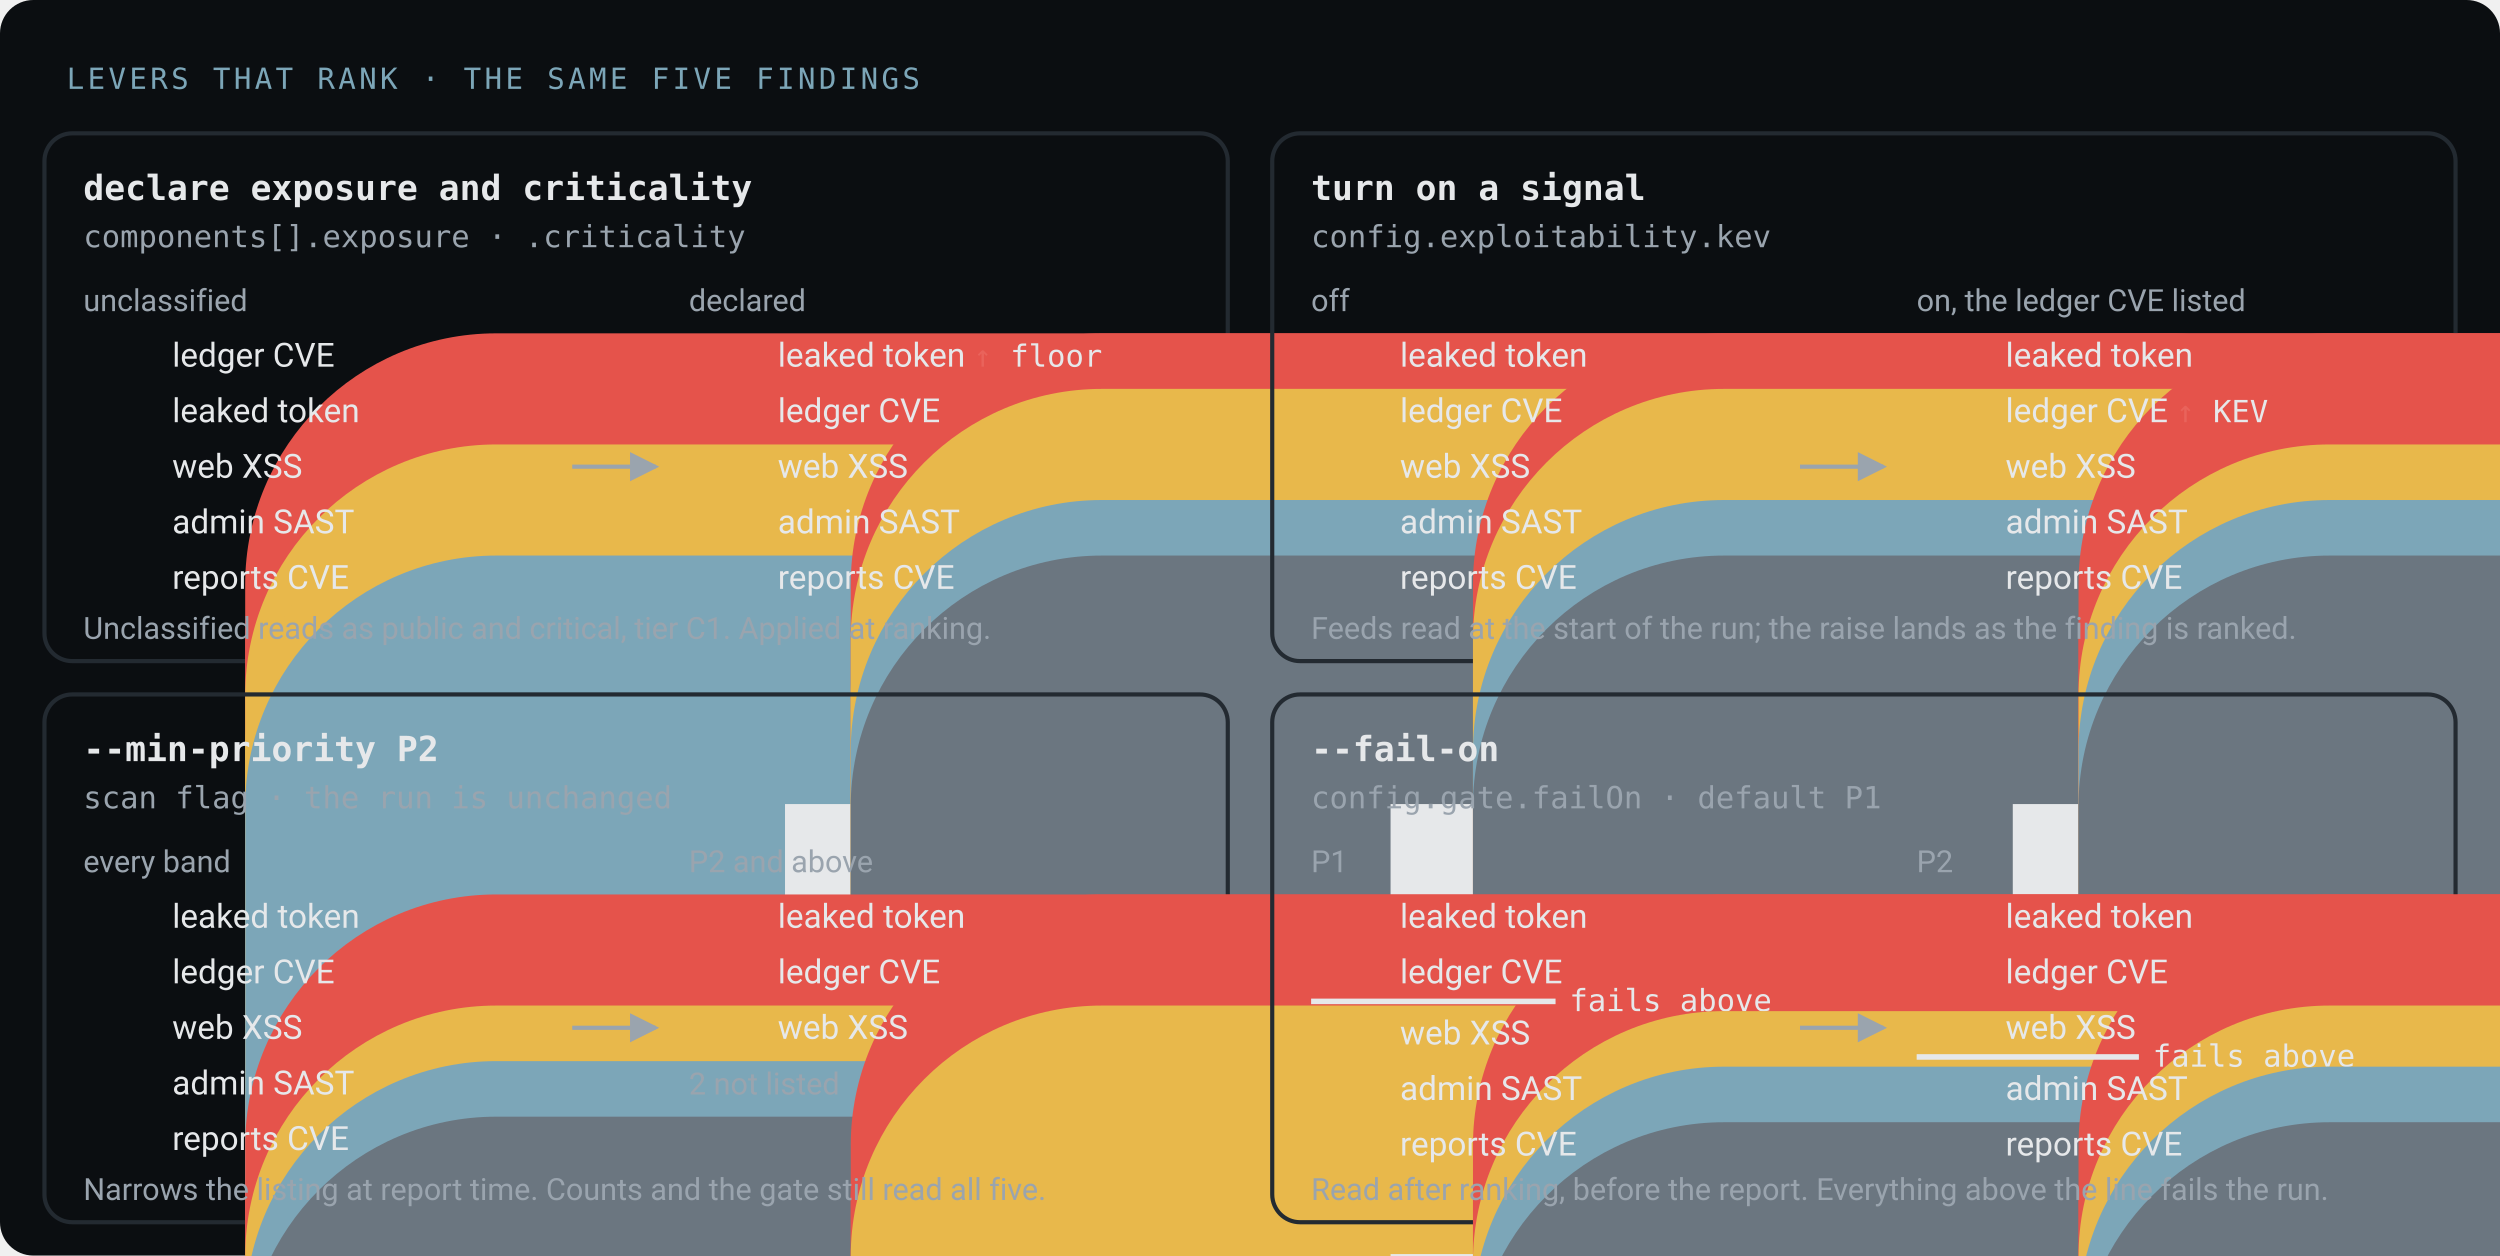
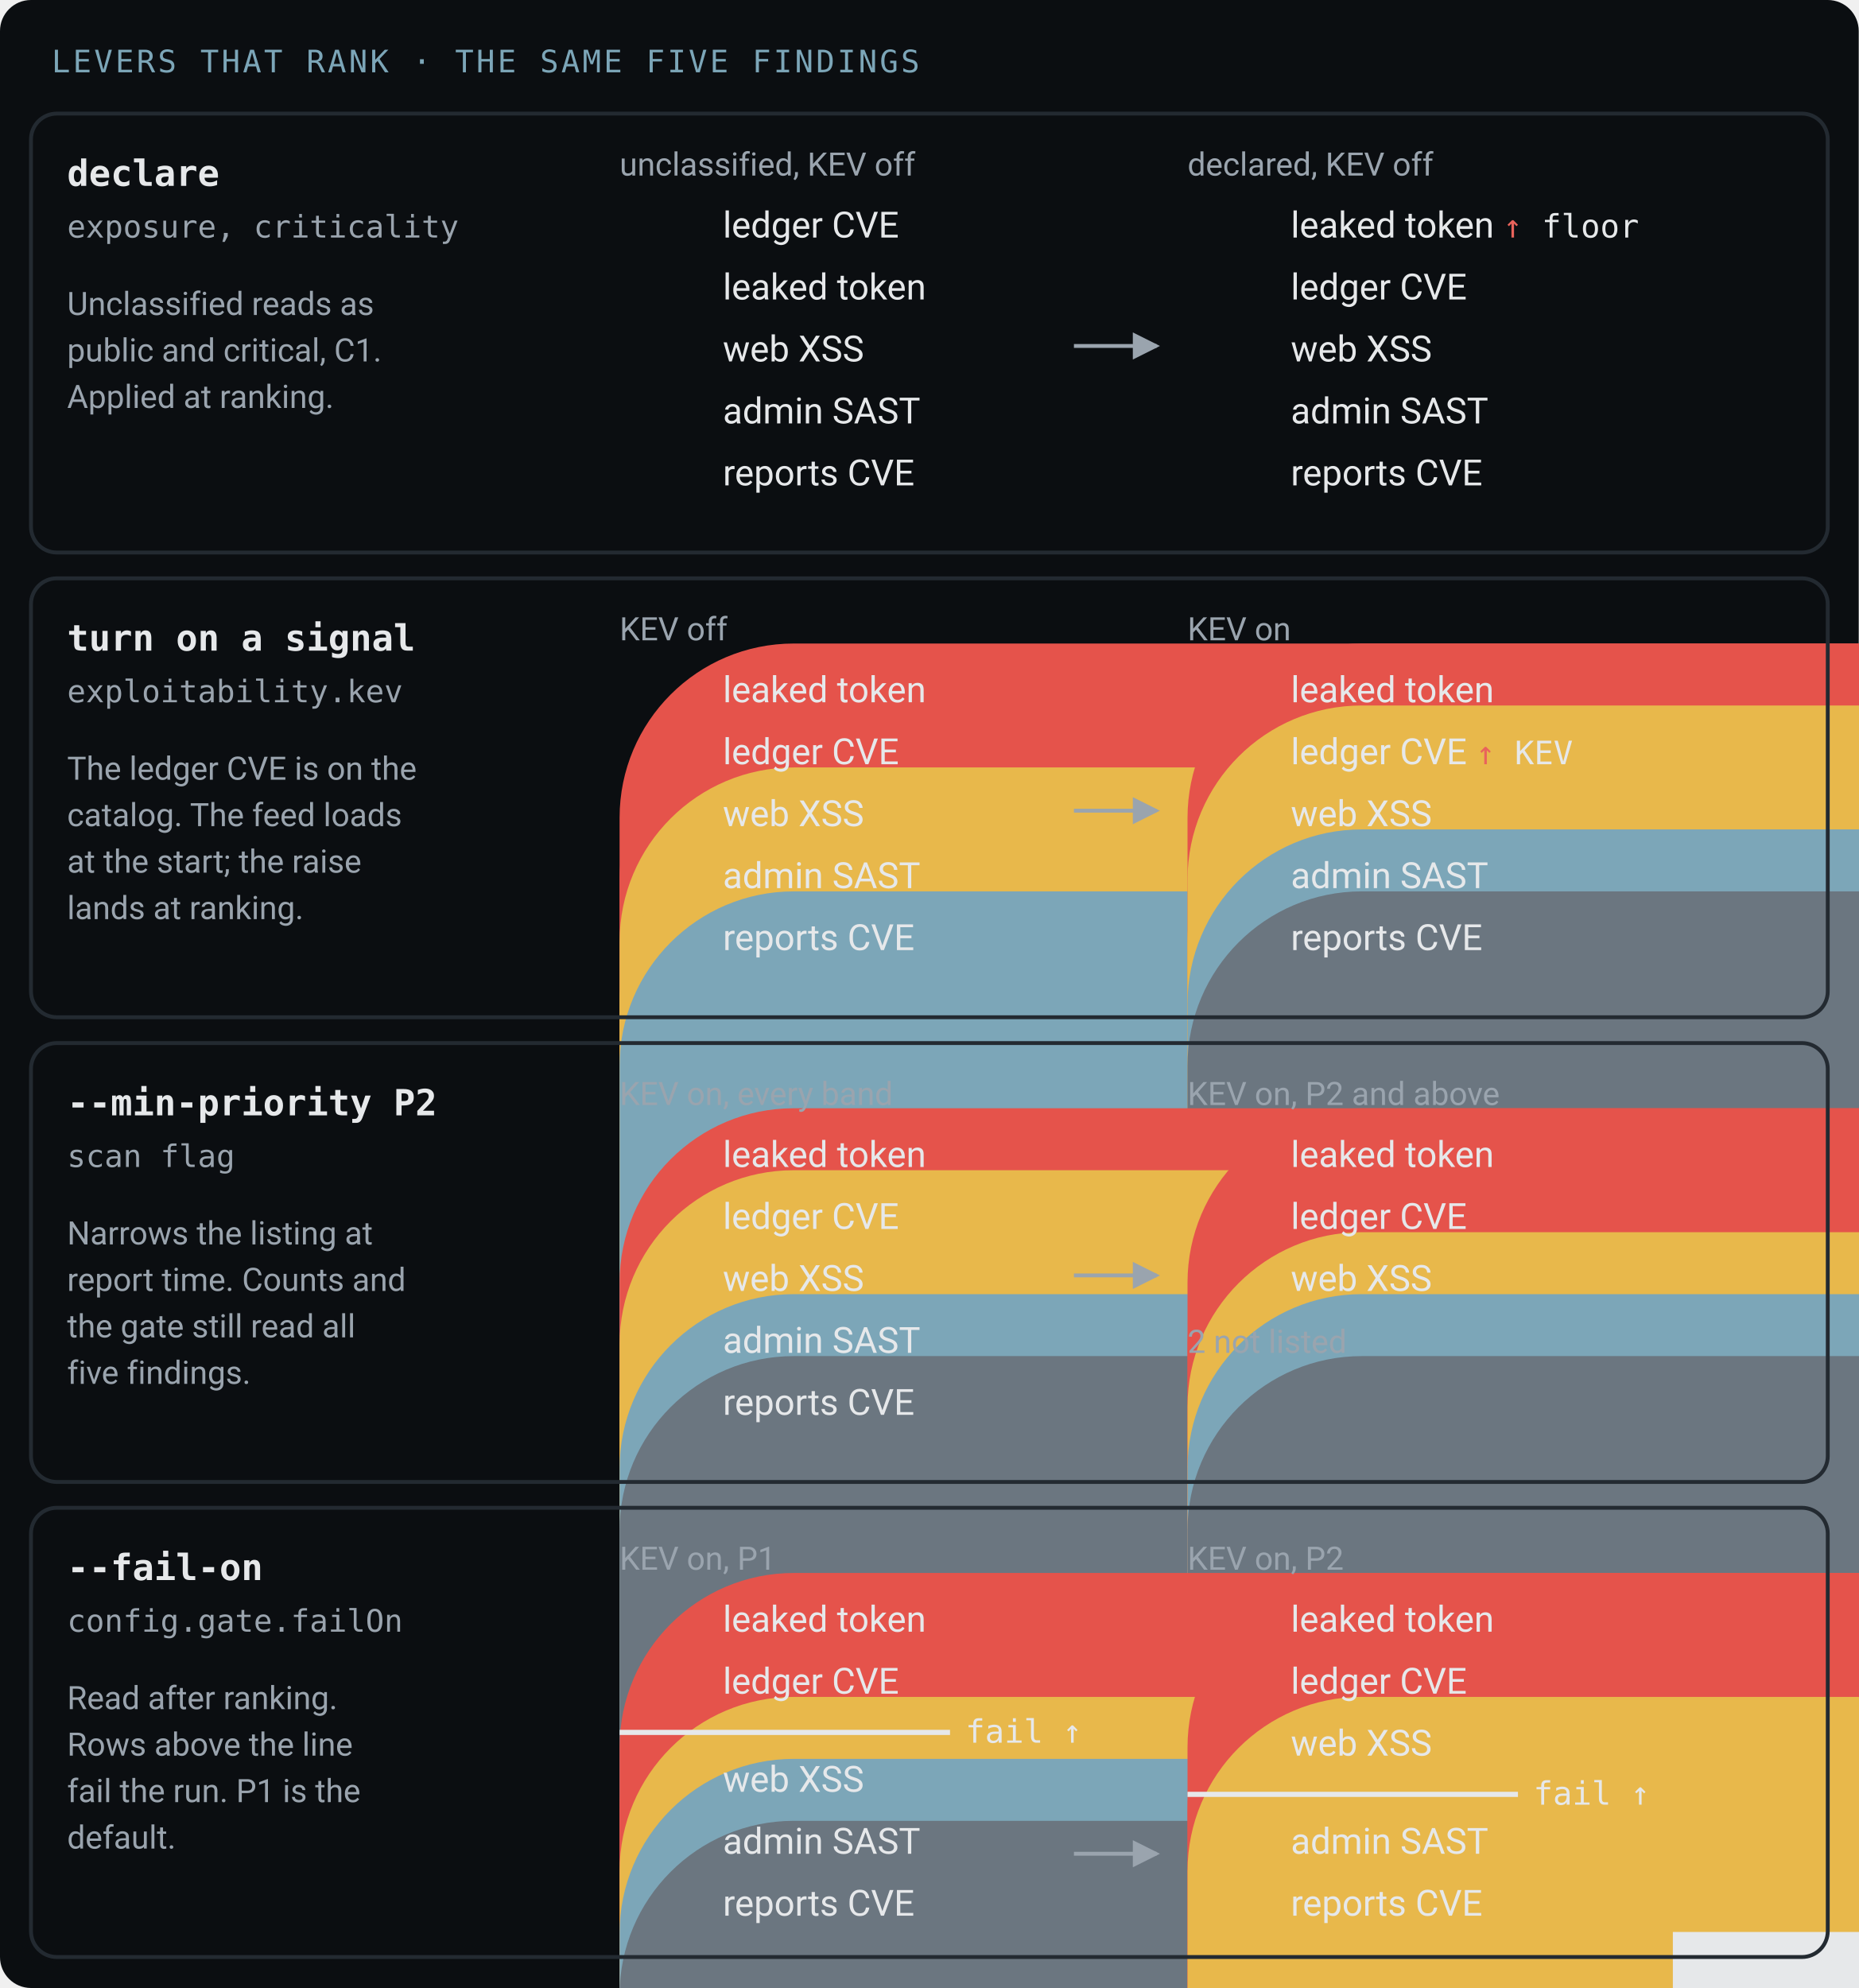
- <svg xmlns="http://www.w3.org/2000/svg" viewBox="0 0 900 452" width="900" height="452" role="img" aria-label="Four levers that act on the band, each shown as a list of five findings before and after it is pulled.">
+ <svg xmlns="http://www.w3.org/2000/svg" viewBox="0 0 720 770" width="720" height="770" role="img" aria-label="Four levers that act on the band, each shown as a list of five findings before and after it is pulled, with the state of KEV labeled on every list.">
  <defs>
    <style>
-       text{font-family:'Space Grotesk',system-ui,-apple-system,'Segoe UI',Roboto,Helvetica,Arial,sans-serif;fill:#E6E8EA;font-size:12px}
+       text{font-family:'Space Grotesk',system-ui,-apple-system,'Segoe UI',Roboto,Helvetica,Arial,sans-serif;fill:#E6E8EA;font-size:14px}
      .m{font-family:'JetBrains Mono',ui-monospace,SFMono-Regular,Menlo,Consolas,monospace}
-       .e{font-family:'JetBrains Mono',ui-monospace,SFMono-Regular,Menlo,Consolas,monospace;font-size:10.5px;letter-spacing:1.2px;fill:#7CA6B8}
-       .mu{fill:#9AA4AE}.sm{font-size:11px}.t{font-size:12.5px}.b{font-weight:700}
+       .e{font-family:'JetBrains Mono',ui-monospace,SFMono-Regular,Menlo,Consolas,monospace;font-size:12px;letter-spacing:1px;fill:#7CA6B8}
+       .mu{fill:#9AA4AE}.sm{font-size:12.5px}.k{font-size:12px}.t{font-size:14px}.b{font-weight:700}
      .pan{fill:none;stroke:#232A31;stroke-width:1.5}
      .ar{stroke:#9AA4AE;stroke-width:1.5;fill:none}
      .tu{fill:#E9635B}
      .cut{stroke:#E6E8EA;stroke-width:2}
    </style>
-     <symbol id="c1" viewBox="0 0 26 15" width="26" height="15">
-       <rect width="26" height="15" rx="3" fill="#E5534B" />
-       <text x="13" y="11.5" text-anchor="middle" font-family="'JetBrains Mono',ui-monospace,monospace" font-size="10" font-weight="700" fill="#0B0E11">P1</text>
+     <symbol id="c1" viewBox="0 0 32 19" width="32" height="19">
+       <rect width="32" height="19" rx="3" fill="#E5534B" />
+       <text x="16" y="14" text-anchor="middle" font-family="'JetBrains Mono',ui-monospace,monospace" font-size="12" font-weight="700" fill="#0B0E11">P1</text>
    </symbol>
-     <symbol id="c2" viewBox="0 0 26 15" width="26" height="15">
-       <rect width="26" height="15" rx="3" fill="#E8B84B" />
-       <text x="13" y="11.5" text-anchor="middle" font-family="'JetBrains Mono',ui-monospace,monospace" font-size="10" font-weight="700" fill="#16110A">P2</text>
+     <symbol id="c2" viewBox="0 0 32 19" width="32" height="19">
+       <rect width="32" height="19" rx="3" fill="#E8B84B" />
+       <text x="16" y="14" text-anchor="middle" font-family="'JetBrains Mono',ui-monospace,monospace" font-size="12" font-weight="700" fill="#16110A">P2</text>
    </symbol>
-     <symbol id="c3" viewBox="0 0 26 15" width="26" height="15">
-       <rect width="26" height="15" rx="3" fill="#7CA6B8" />
-       <text x="13" y="11.5" text-anchor="middle" font-family="'JetBrains Mono',ui-monospace,monospace" font-size="10" font-weight="700" fill="#0A1116">P3</text>
+     <symbol id="c3" viewBox="0 0 32 19" width="32" height="19">
+       <rect width="32" height="19" rx="3" fill="#7CA6B8" />
+       <text x="16" y="14" text-anchor="middle" font-family="'JetBrains Mono',ui-monospace,monospace" font-size="12" font-weight="700" fill="#0A1116">P3</text>
    </symbol>
-     <symbol id="c4" viewBox="0 0 26 15" width="26" height="15">
-       <rect width="26" height="15" rx="3" fill="#6B7680" />
-       <text x="13" y="11.5" text-anchor="middle" font-family="'JetBrains Mono',ui-monospace,monospace" font-size="10" font-weight="700" fill="#FFFFFF">P4</text>
+     <symbol id="c4" viewBox="0 0 32 19" width="32" height="19">
+       <rect width="32" height="19" rx="3" fill="#6B7680" />
+       <text x="16" y="14" text-anchor="middle" font-family="'JetBrains Mono',ui-monospace,monospace" font-size="12" font-weight="700" fill="#FFFFFF">P4</text>
    </symbol>
    <marker id="h" viewBox="0 0 8 8" refX="7" refY="4" markerWidth="7" markerHeight="7" orient="auto">
      <path d="M0 0L8 4L0 8z" fill="#9AA4AE" />
    </marker>
  </defs>
-   <rect width="900" height="452" rx="12" fill="#0B0E11" />
-   <text class="e" x="24" y="32">LEVERS THAT RANK · THE SAME FIVE FINDINGS</text>
-   <g transform="translate(16 48)">
-     <rect class="pan" width="426" height="190" rx="10" />
-     <text class="m b t" x="14" y="24">declare exposure and criticality</text>
-     <text class="m sm mu" x="14" y="41">components[].exposure · .criticality</text>
-     <text class="sm mu" x="14" y="64">unclassified</text>
-     <text class="sm mu" x="232" y="64">declared</text>
-     <use href="#c1" x="14" y="72" />
-     <text x="46" y="84">ledger CVE</text>
-     <use href="#c1" x="14" y="92" />
-     <text x="46" y="104">leaked token</text>
-     <use href="#c2" x="14" y="112" />
-     <text x="46" y="124">web XSS</text>
-     <use href="#c2" x="14" y="132" />
-     <text x="46" y="144">admin SAST</text>
-     <use href="#c3" x="14" y="152" />
-     <text x="46" y="164">reports CVE</text>
-     <path class="ar" d="M190 120H220" marker-end="url(#h)" />
-     <use href="#c1" x="232" y="72" />
-     <text x="264" y="84">leaked token <tspan class="m sm">
+   <rect width="720" height="770" rx="12" fill="#0B0E11" />
+   <text class="e" x="20" y="28">LEVERS THAT RANK · THE SAME FIVE FINDINGS</text>
+   <g transform="translate(12 44)">
+     <rect class="pan" width="696" height="170" rx="10" />
+     <text class="m b t" x="14" y="28">declare</text>
+     <text class="m k mu" x="14" y="48">exposure, criticality</text>
+     <text class="sm mu" x="14" y="78">Unclassified reads as</text>
+     <text class="sm mu" x="14" y="96">public and critical, C1.</text>
+     <text class="sm mu" x="14" y="114">Applied at ranking.</text>
+     <text class="sm mu" x="228" y="24">unclassified, KEV off</text>
+     <text class="sm mu" x="448" y="24">declared, KEV off</text>
+     <use href="#c1" x="228" y="34" />
+     <text x="268" y="48">ledger CVE</text>
+     <use href="#c1" x="228" y="58" />
+     <text x="268" y="72">leaked token</text>
+     <use href="#c2" x="228" y="82" />
+     <text x="268" y="96">web XSS</text>
+     <use href="#c2" x="228" y="106" />
+     <text x="268" y="120">admin SAST</text>
+     <use href="#c3" x="228" y="130" />
+     <text x="268" y="144">reports CVE</text>
+     <path class="ar" d="M404 90H436" marker-end="url(#h)" />
+     <use href="#c1" x="448" y="34" />
+     <text x="488" y="48">leaked token <tspan class="m sm">
        <tspan class="tu">↑</tspan> floor</tspan>
    </text>
-     <use href="#c2" x="232" y="92" />
-     <text x="264" y="104">ledger CVE</text>
-     <use href="#c2" x="232" y="112" />
-     <text x="264" y="124">web XSS</text>
-     <use href="#c3" x="232" y="132" />
-     <text x="264" y="144">admin SAST</text>
-     <use href="#c4" x="232" y="152" />
-     <text x="264" y="164">reports CVE</text>
-     <text class="sm mu" x="14" y="182">Unclassified reads as public and critical, tier C1. Applied at ranking.</text>
+     <use href="#c2" x="448" y="58" />
+     <text x="488" y="72">ledger CVE</text>
+     <use href="#c2" x="448" y="82" />
+     <text x="488" y="96">web XSS</text>
+     <use href="#c3" x="448" y="106" />
+     <text x="488" y="120">admin SAST</text>
+     <use href="#c4" x="448" y="130" />
+     <text x="488" y="144">reports CVE</text>
  </g>
-   <g transform="translate(458 48)">
-     <rect class="pan" width="426" height="190" rx="10" />
-     <text class="m b t" x="14" y="24">turn on a signal</text>
-     <text class="m sm mu" x="14" y="41">config.exploitability.kev</text>
-     <text class="sm mu" x="14" y="64">off</text>
-     <text class="sm mu" x="232" y="64">on, the ledger CVE listed</text>
-     <use href="#c1" x="14" y="72" />
-     <text x="46" y="84">leaked token</text>
-     <use href="#c2" x="14" y="92" />
-     <text x="46" y="104">ledger CVE</text>
-     <use href="#c2" x="14" y="112" />
-     <text x="46" y="124">web XSS</text>
-     <use href="#c3" x="14" y="132" />
-     <text x="46" y="144">admin SAST</text>
-     <use href="#c4" x="14" y="152" />
-     <text x="46" y="164">reports CVE</text>
-     <path class="ar" d="M190 120H220" marker-end="url(#h)" />
-     <use href="#c1" x="232" y="72" />
-     <text x="264" y="84">leaked token</text>
-     <use href="#c1" x="232" y="92" />
-     <text x="264" y="104">ledger CVE <tspan class="m sm">
+   <g transform="translate(12 224)">
+     <rect class="pan" width="696" height="170" rx="10" />
+     <text class="m b t" x="14" y="28">turn on a signal</text>
+     <text class="m k mu" x="14" y="48">exploitability.kev</text>
+     <text class="sm mu" x="14" y="78">The ledger CVE is on the</text>
+     <text class="sm mu" x="14" y="96">catalog. The feed loads</text>
+     <text class="sm mu" x="14" y="114">at the start; the raise</text>
+     <text class="sm mu" x="14" y="132">lands at ranking.</text>
+     <text class="sm mu" x="228" y="24">KEV off</text>
+     <text class="sm mu" x="448" y="24">KEV on</text>
+     <use href="#c1" x="228" y="34" />
+     <text x="268" y="48">leaked token</text>
+     <use href="#c2" x="228" y="58" />
+     <text x="268" y="72">ledger CVE</text>
+     <use href="#c2" x="228" y="82" />
+     <text x="268" y="96">web XSS</text>
+     <use href="#c3" x="228" y="106" />
+     <text x="268" y="120">admin SAST</text>
+     <use href="#c4" x="228" y="130" />
+     <text x="268" y="144">reports CVE</text>
+     <path class="ar" d="M404 90H436" marker-end="url(#h)" />
+     <use href="#c1" x="448" y="34" />
+     <text x="488" y="48">leaked token</text>
+     <use href="#c1" x="448" y="58" />
+     <text x="488" y="72">ledger CVE <tspan class="m sm">
        <tspan class="tu">↑</tspan> KEV</tspan>
    </text>
-     <use href="#c2" x="232" y="112" />
-     <text x="264" y="124">web XSS</text>
-     <use href="#c3" x="232" y="132" />
-     <text x="264" y="144">admin SAST</text>
-     <use href="#c4" x="232" y="152" />
-     <text x="264" y="164">reports CVE</text>
-     <text class="sm mu" x="14" y="182">Feeds read at the start of the run; the raise lands as the finding is ranked.</text>
+     <use href="#c2" x="448" y="82" />
+     <text x="488" y="96">web XSS</text>
+     <use href="#c3" x="448" y="106" />
+     <text x="488" y="120">admin SAST</text>
+     <use href="#c4" x="448" y="130" />
+     <text x="488" y="144">reports CVE</text>
  </g>
-   <g transform="translate(16 250)">
-     <rect class="pan" width="426" height="190" rx="10" />
-     <text class="m b t" x="14" y="24">--min-priority P2</text>
-     <text class="m sm mu" x="14" y="41">scan flag · the run is unchanged</text>
-     <text class="sm mu" x="14" y="64">every band</text>
-     <text class="sm mu" x="232" y="64">P2 and above</text>
-     <use href="#c1" x="14" y="72" />
-     <text x="46" y="84">leaked token</text>
-     <use href="#c1" x="14" y="92" />
-     <text x="46" y="104">ledger CVE</text>
-     <use href="#c2" x="14" y="112" />
-     <text x="46" y="124">web XSS</text>
-     <use href="#c3" x="14" y="132" />
-     <text x="46" y="144">admin SAST</text>
-     <use href="#c4" x="14" y="152" />
-     <text x="46" y="164">reports CVE</text>
-     <path class="ar" d="M190 120H220" marker-end="url(#h)" />
-     <use href="#c1" x="232" y="72" />
-     <text x="264" y="84">leaked token</text>
-     <use href="#c1" x="232" y="92" />
-     <text x="264" y="104">ledger CVE</text>
-     <use href="#c2" x="232" y="112" />
-     <text x="264" y="124">web XSS</text>
-     <text class="sm mu" x="232" y="144">2 not listed</text>
-     <text class="sm mu" x="14" y="182">Narrows the listing at report time. Counts and the gate still read all five.</text>
+   <g transform="translate(12 404)">
+     <rect class="pan" width="696" height="170" rx="10" />
+     <text class="m b t" x="14" y="28">--min-priority P2</text>
+     <text class="m k mu" x="14" y="48">scan flag</text>
+     <text class="sm mu" x="14" y="78">Narrows the listing at</text>
+     <text class="sm mu" x="14" y="96">report time. Counts and</text>
+     <text class="sm mu" x="14" y="114">the gate still read all</text>
+     <text class="sm mu" x="14" y="132">five findings.</text>
+     <text class="sm mu" x="228" y="24">KEV on, every band</text>
+     <text class="sm mu" x="448" y="24">KEV on, P2 and above</text>
+     <use href="#c1" x="228" y="34" />
+     <text x="268" y="48">leaked token</text>
+     <use href="#c1" x="228" y="58" />
+     <text x="268" y="72">ledger CVE</text>
+     <use href="#c2" x="228" y="82" />
+     <text x="268" y="96">web XSS</text>
+     <use href="#c3" x="228" y="106" />
+     <text x="268" y="120">admin SAST</text>
+     <use href="#c4" x="228" y="130" />
+     <text x="268" y="144">reports CVE</text>
+     <path class="ar" d="M404 90H436" marker-end="url(#h)" />
+     <use href="#c1" x="448" y="34" />
+     <text x="488" y="48">leaked token</text>
+     <use href="#c1" x="448" y="58" />
+     <text x="488" y="72">ledger CVE</text>
+     <use href="#c2" x="448" y="82" />
+     <text x="488" y="96">web XSS</text>
+     <text class="sm mu" x="448" y="120">2 not listed</text>
  </g>
-   <g transform="translate(458 250)">
-     <rect class="pan" width="426" height="190" rx="10" />
-     <text class="m b t" x="14" y="24">--fail-on</text>
-     <text class="m sm mu" x="14" y="41">config.gate.failOn · default P1</text>
-     <text class="sm mu" x="14" y="64">P1</text>
-     <text class="sm mu" x="232" y="64">P2</text>
-     <use href="#c1" x="14" y="72" />
-     <text x="46" y="84">leaked token</text>
-     <use href="#c1" x="14" y="92" />
-     <text x="46" y="104">ledger CVE</text>
-     <path class="cut" d="M14 110.5H102" />
-     <text class="m sm" x="107" y="114">fails above</text>
-     <use href="#c2" x="14" y="114" />
-     <text x="46" y="126">web XSS</text>
-     <use href="#c3" x="14" y="134" />
-     <text x="46" y="146">admin SAST</text>
-     <use href="#c4" x="14" y="154" />
-     <text x="46" y="166">reports CVE</text>
-     <path class="ar" d="M190 120H220" marker-end="url(#h)" />
-     <use href="#c1" x="232" y="72" />
-     <text x="264" y="84">leaked token</text>
-     <use href="#c1" x="232" y="92" />
-     <text x="264" y="104">ledger CVE</text>
-     <use href="#c2" x="232" y="112" />
-     <text x="264" y="124">web XSS</text>
-     <path class="cut" d="M232 130.5H312" />
-     <text class="m sm" x="317" y="134">fails above</text>
-     <use href="#c3" x="232" y="134" />
-     <text x="264" y="146">admin SAST</text>
-     <use href="#c4" x="232" y="154" />
-     <text x="264" y="166">reports CVE</text>
-     <text class="sm mu" x="14" y="182">Read after ranking, before the report. Everything above the line fails the run.</text>
+   <g transform="translate(12 584)">
+     <rect class="pan" width="696" height="174" rx="10" />
+     <text class="m b t" x="14" y="28">--fail-on</text>
+     <text class="m k mu" x="14" y="48">config.gate.failOn</text>
+     <text class="sm mu" x="14" y="78">Read after ranking.</text>
+     <text class="sm mu" x="14" y="96">Rows above the line</text>
+     <text class="sm mu" x="14" y="114">fail the run. P1 is the</text>
+     <text class="sm mu" x="14" y="132">default.</text>
+     <text class="sm mu" x="228" y="24">KEV on, P1</text>
+     <text class="sm mu" x="448" y="24">KEV on, P2</text>
+     <use href="#c1" x="228" y="34" />
+     <text x="268" y="48">leaked token</text>
+     <use href="#c1" x="228" y="58" />
+     <text x="268" y="72">ledger CVE</text>
+     <path class="cut" d="M228 87H356" />
+     <text class="m sm" x="362" y="91">fail ↑</text>
+     <use href="#c2" x="228" y="96" />
+     <text x="268" y="110">web XSS</text>
+     <use href="#c3" x="228" y="120" />
+     <text x="268" y="134">admin SAST</text>
+     <use href="#c4" x="228" y="144" />
+     <text x="268" y="158">reports CVE</text>
+     <path class="ar" d="M404 134H436" marker-end="url(#h)" />
+     <use href="#c1" x="448" y="34" />
+     <text x="488" y="48">leaked token</text>
+     <use href="#c1" x="448" y="58" />
+     <text x="488" y="72">ledger CVE</text>
+     <use href="#c2" x="448" y="82" />
+     <text x="488" y="96">web XSS</text>
+     <path class="cut" d="M448 111H576" />
+     <text class="m sm" x="582" y="115">fail ↑</text>
+     <use href="#c3" x="448" y="120" />
+     <text x="488" y="134">admin SAST</text>
+     <use href="#c4" x="448" y="144" />
+     <text x="488" y="158">reports CVE</text>
  </g>
</svg>
